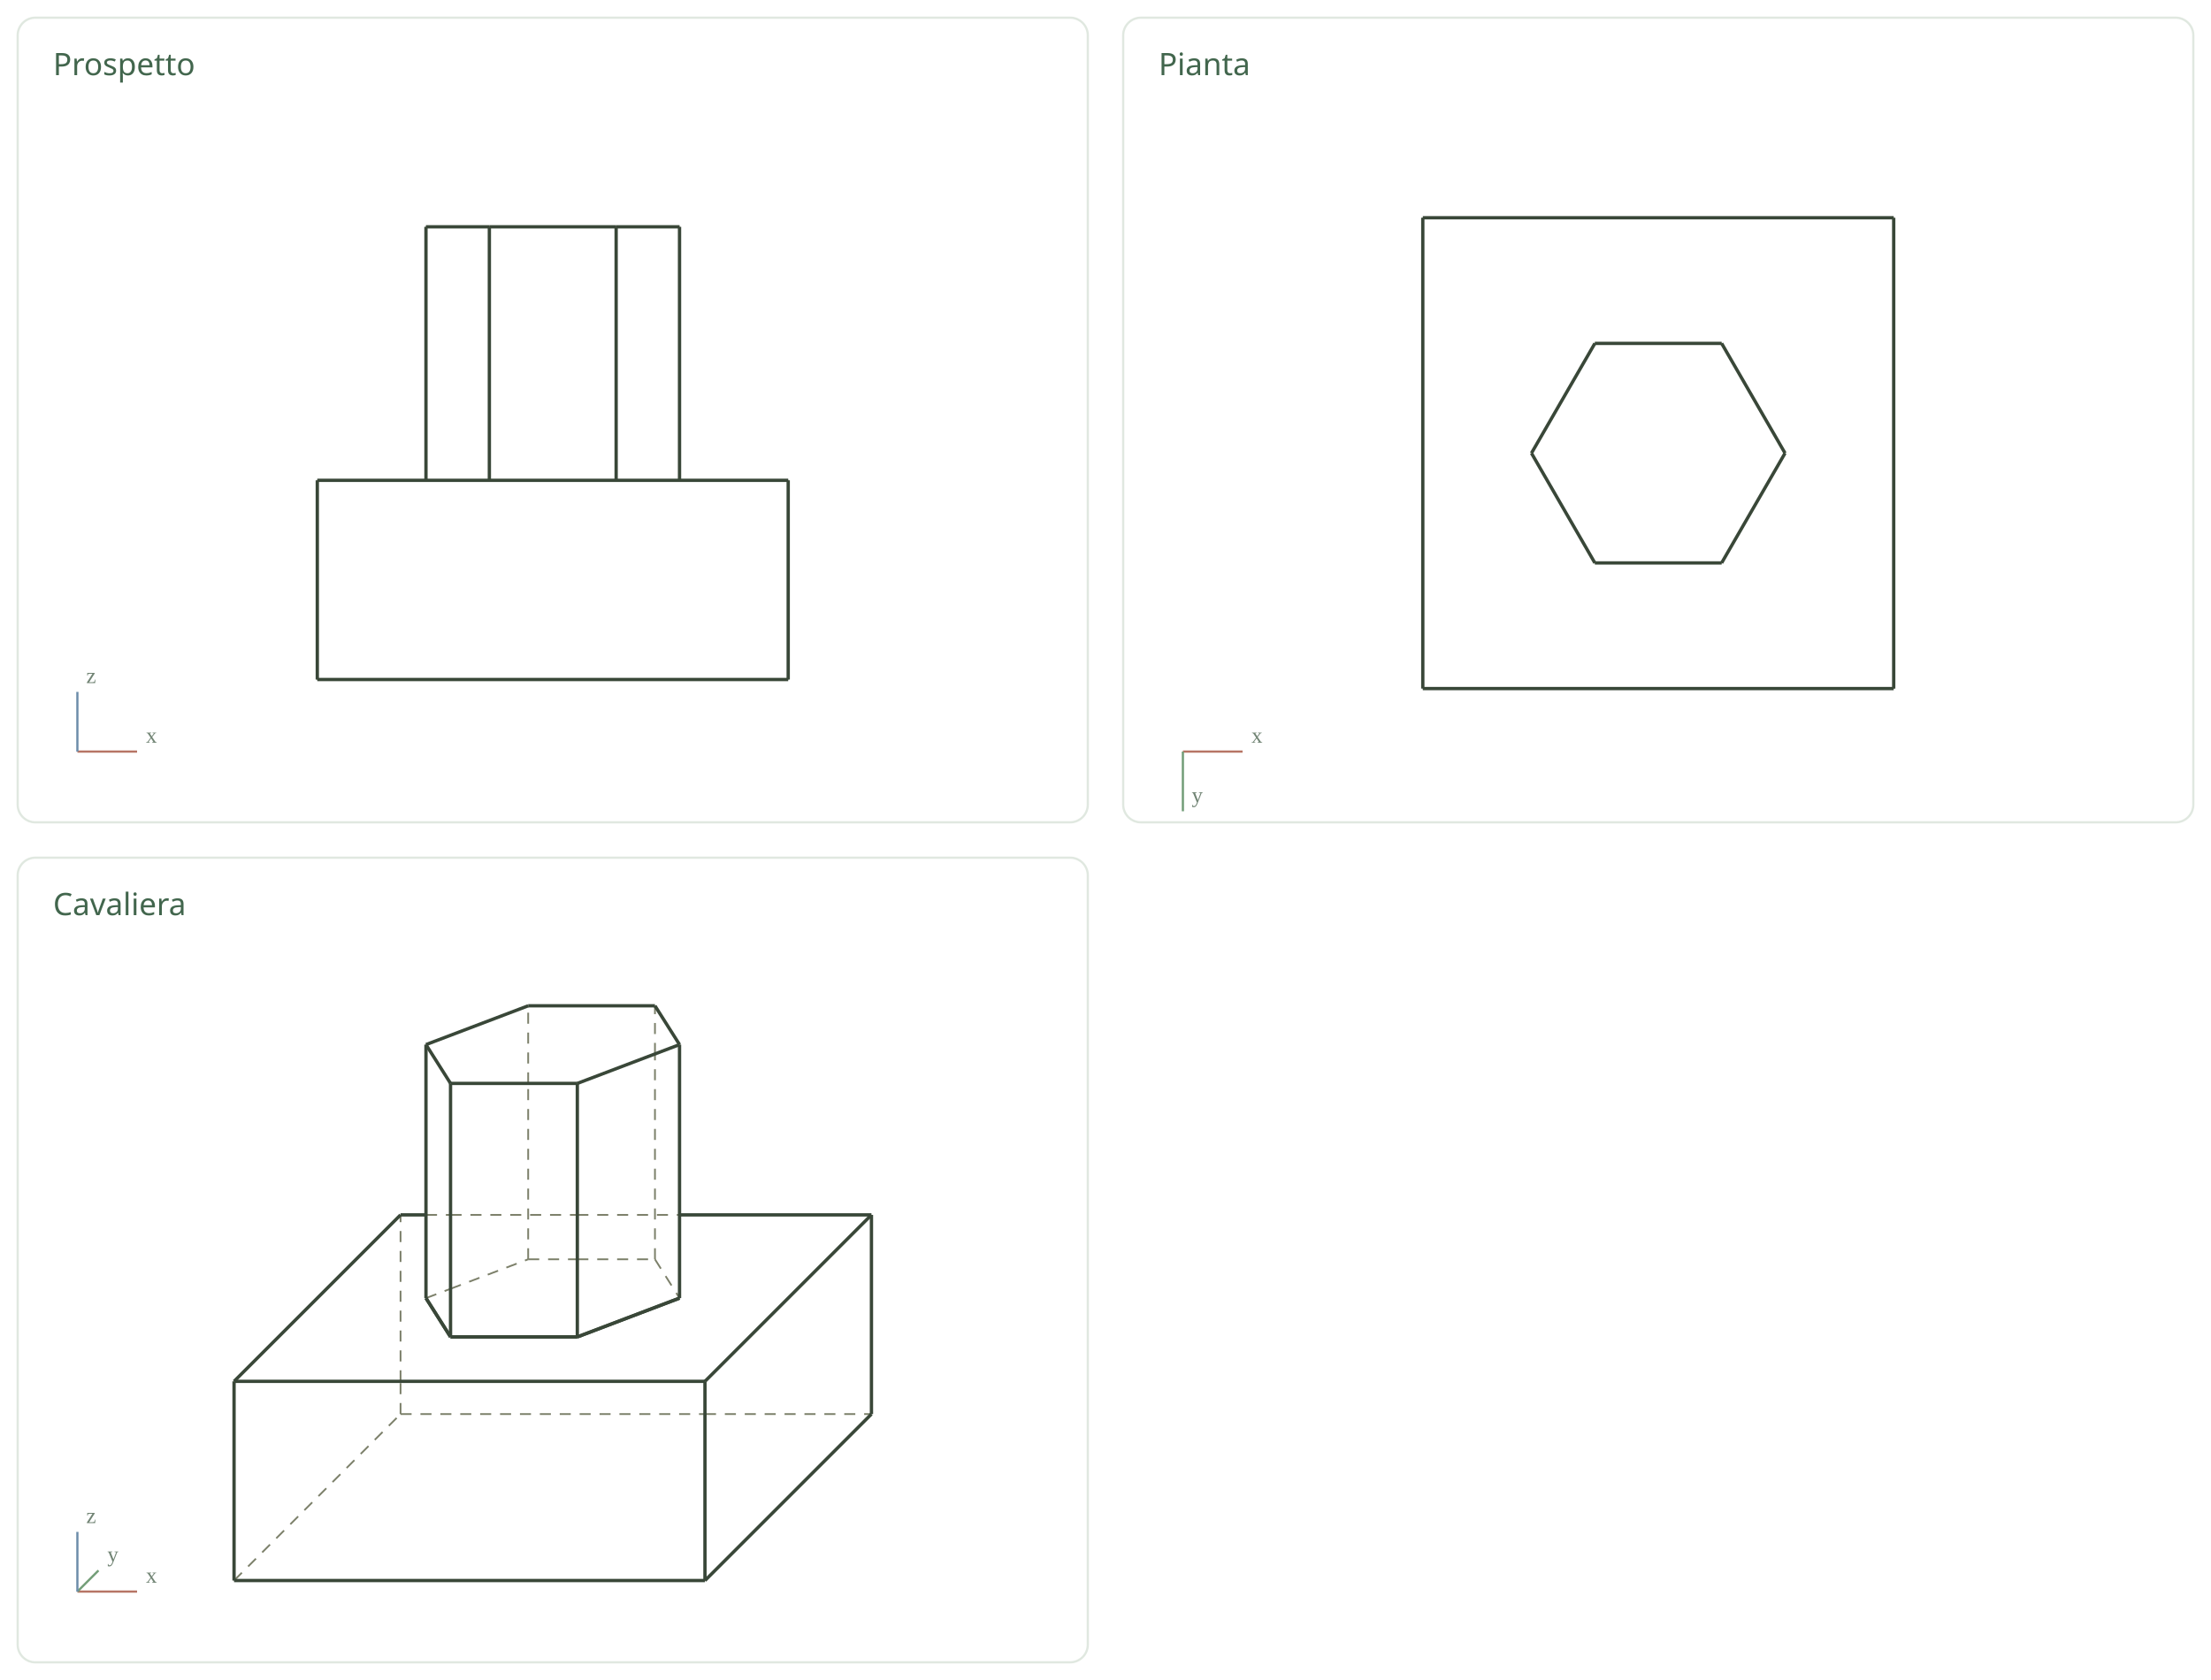
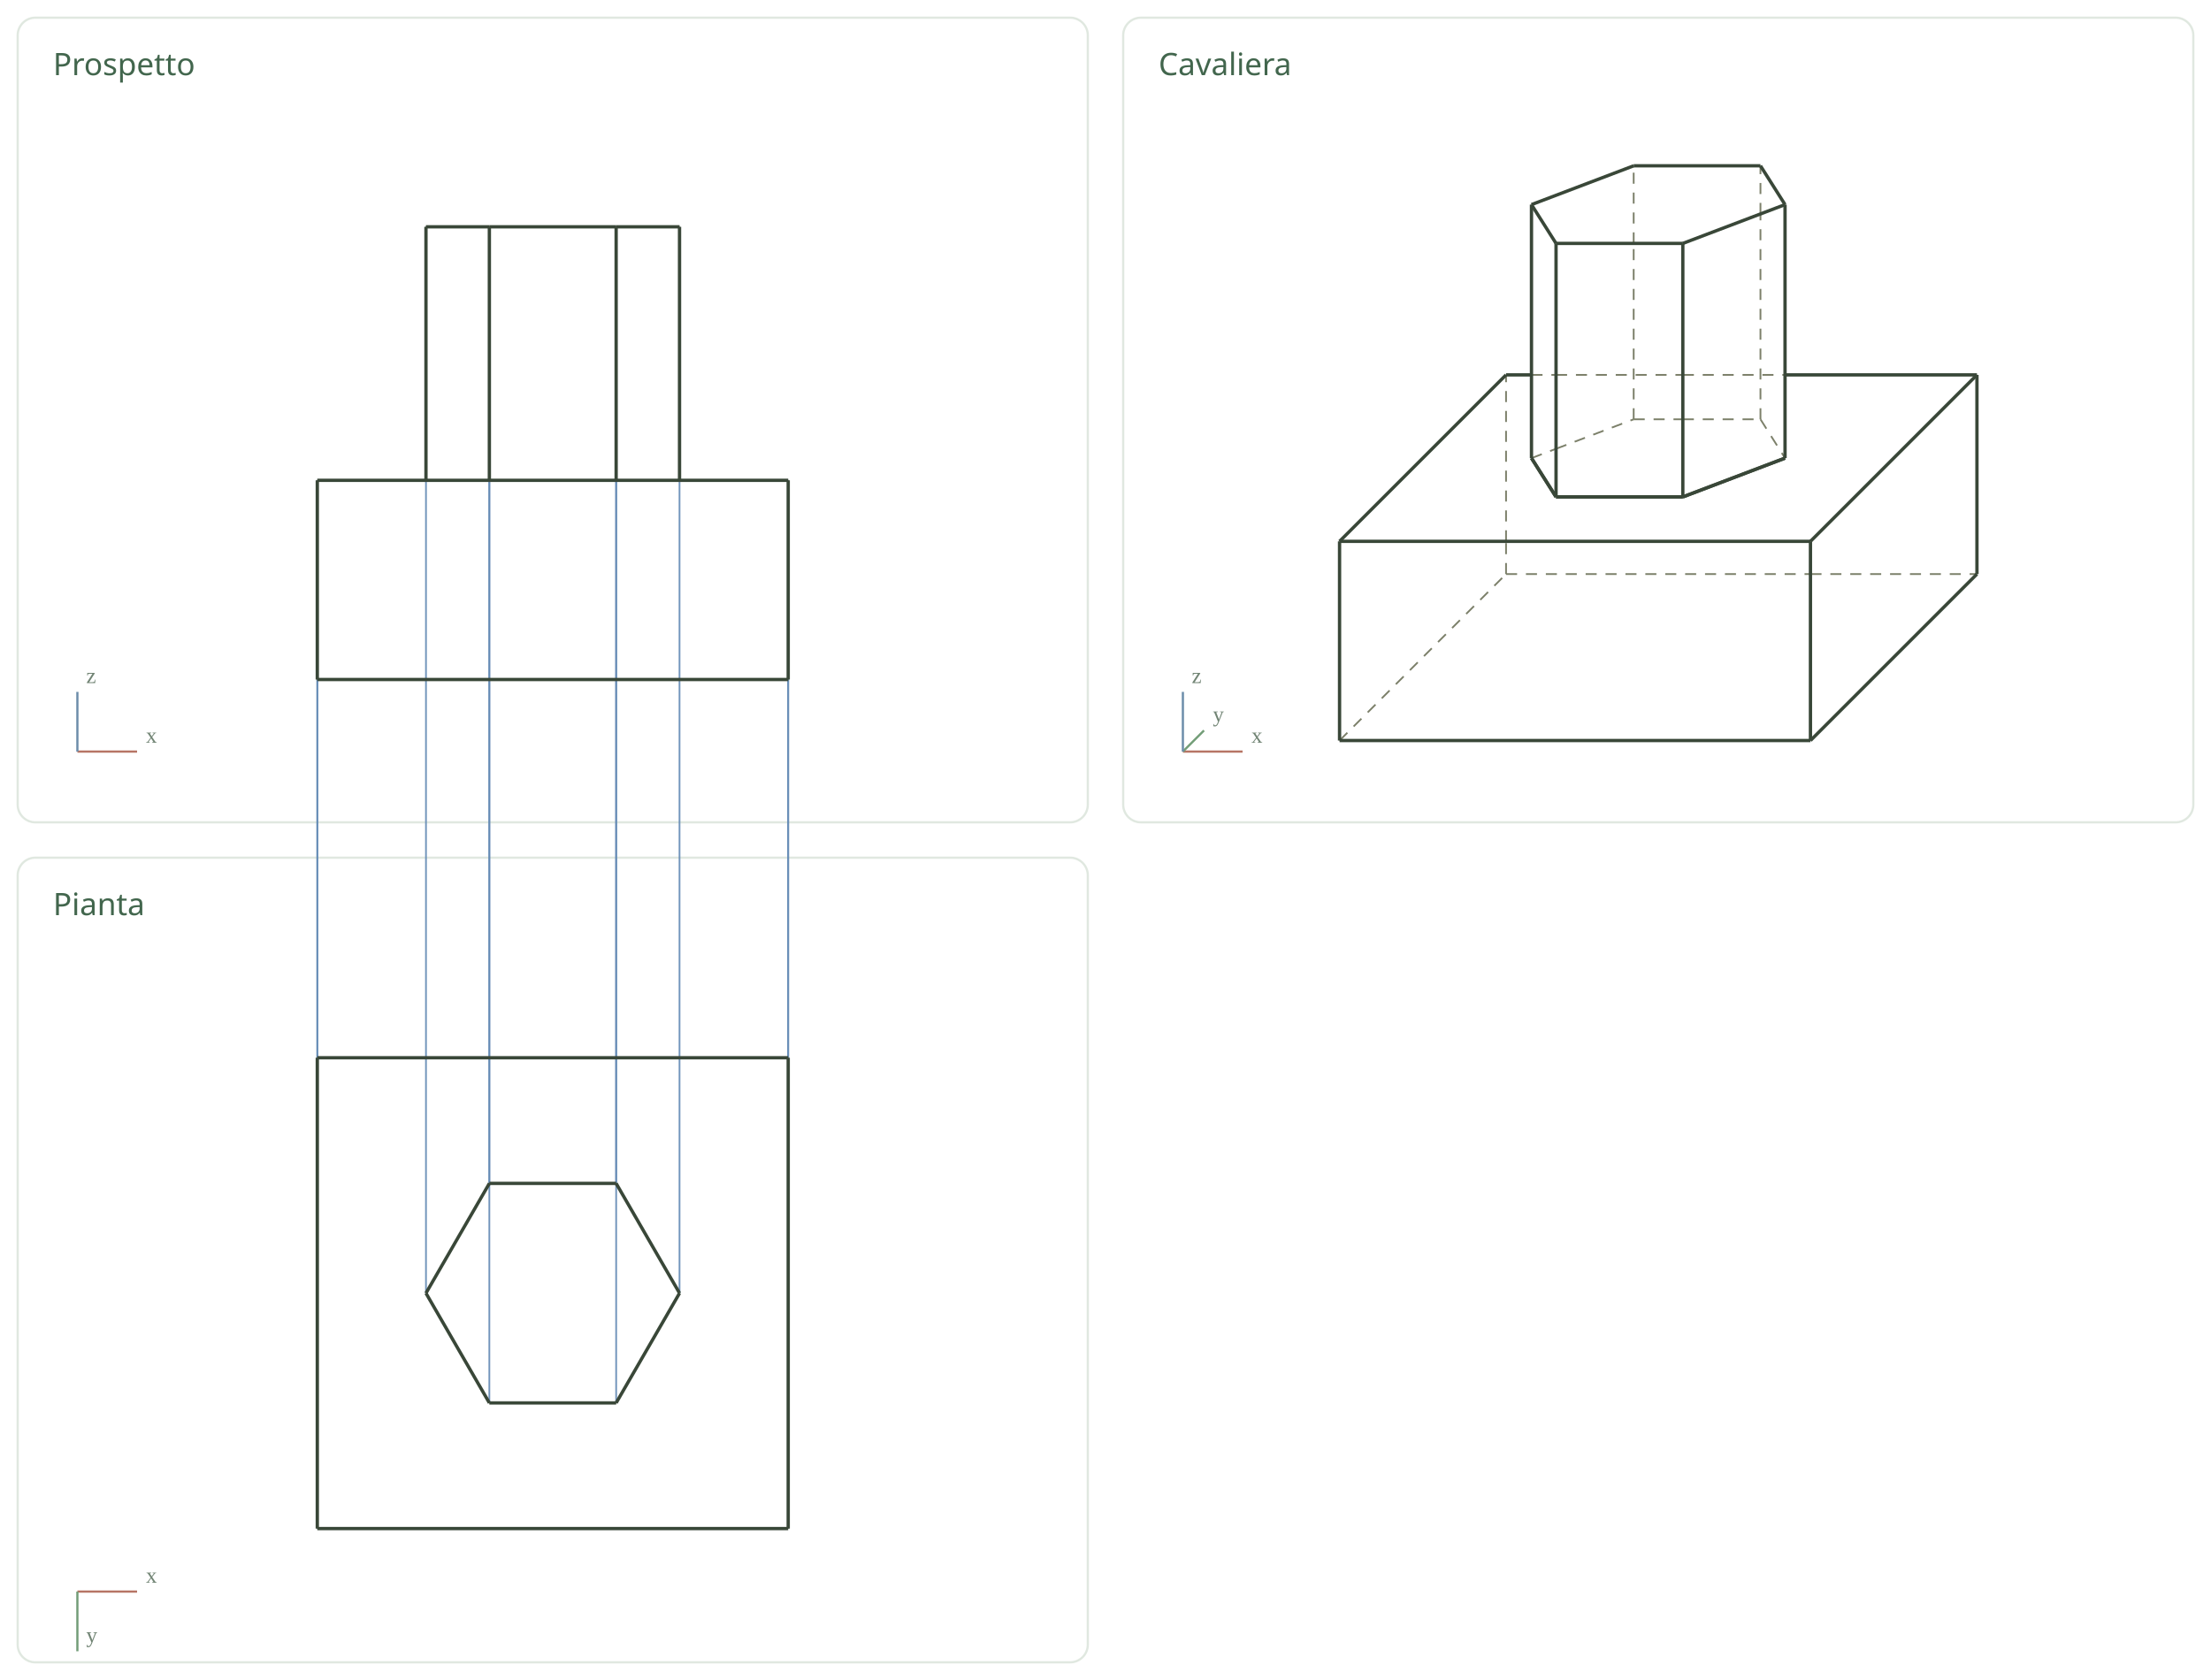
<svg xmlns="http://www.w3.org/2000/svg" id="drawing" role="img" aria-label="Assonometria del solido selezionato" viewBox="0 0 1000 760" width="1000" height="760">
  <rect x="0" y="0" width="1000" height="760" fill="#ffffff" />
  <g>
    <rect x="8" y="8" width="484" height="364" rx="8" fill="white" stroke="#e0e8e0" />
+     <rect x="8" y="388" width="484" height="364" rx="8" fill="white" stroke="#e0e8e0" />
    <rect x="508" y="8" width="484" height="364" rx="8" fill="white" stroke="#e0e8e0" />
-     <rect x="8" y="388" width="484" height="364" rx="8" fill="white" stroke="#e0e8e0" />
  </g>
-   <g data-layer="construction" aria-label="Linee di richiamo" fill="none" stroke="#648bb5" stroke-width="0.7" stroke-opacity="0.7" />
+   <g data-layer="construction" aria-label="Linee di richiamo" fill="none" stroke="#648bb5" stroke-width="0.7" stroke-opacity="0.7">
+     <polyline points="143.508,307.396 143.508,478.508" data-guide="front-top" />
+     <polyline points="356.492,307.396 356.492,478.508" data-guide="front-top" />
+     <polyline points="356.492,307.396 356.492,691.492" data-guide="front-top" />
+     <polyline points="143.508,307.396 143.508,691.492" data-guide="front-top" />
+     <polyline points="143.508,217.288 143.508,478.508" data-guide="front-top" />
+     <polyline points="356.492,217.288 356.492,478.508" data-guide="front-top" />
+     <polyline points="356.492,217.288 356.492,691.492" data-guide="front-top" />
+     <polyline points="143.508,217.288 143.508,691.492" data-guide="front-top" />
+     <polyline points="307.342,217.288 307.342,585.001" data-guide="front-top" />
+     <polyline points="278.671,217.288 278.671,634.661" data-guide="front-top" />
+     <polyline points="221.329,217.288 221.329,634.661" data-guide="front-top" />
+     <polyline points="192.658,217.288 192.658,585.001" data-guide="front-top" />
+     <polyline points="221.329,217.288 221.329,535.342" data-guide="front-top" />
+     <polyline points="278.671,217.288 278.671,535.342" data-guide="front-top" />
+     <polyline points="307.342,102.604 307.342,585.001" data-guide="front-top" />
+     <polyline points="278.671,102.604 278.671,634.661" data-guide="front-top" />
+     <polyline points="221.329,102.604 221.329,634.661" data-guide="front-top" />
+     <polyline points="192.658,102.604 192.658,585.001" data-guide="front-top" />
+     <polyline points="221.329,102.604 221.329,535.342" data-guide="front-top" />
+     <polyline points="278.671,102.604 278.671,535.342" data-guide="front-top" />
+   </g>
  <g>
    <text x="24" y="34" fill="#42664d" font-size="14" font-family="sans-serif">Prospetto</text>
    <line x1="143.508" y1="307.396" x2="356.492" y2="307.396" stroke="#7c806a" stroke-width="0.8" stroke-dasharray="5 4" />
    <line x1="356.492" y1="307.396" x2="356.492" y2="217.288" stroke="#7c806a" stroke-width="0.8" stroke-dasharray="5 4" />
    <line x1="143.508" y1="307.396" x2="143.508" y2="217.288" stroke="#7c806a" stroke-width="0.8" stroke-dasharray="5 4" />
    <line x1="143.508" y1="217.288" x2="192.658" y2="217.288" stroke="#7c806a" stroke-width="0.8" stroke-dasharray="5 4" />
    <line x1="192.658" y1="217.288" x2="221.329" y2="217.288" stroke="#7c806a" stroke-width="0.8" stroke-dasharray="5 4" />
    <line x1="221.329" y1="217.288" x2="278.671" y2="217.288" stroke="#7c806a" stroke-width="0.8" stroke-dasharray="5 4" />
    <line x1="278.671" y1="217.288" x2="307.342" y2="217.288" stroke="#7c806a" stroke-width="0.8" stroke-dasharray="5 4" />
    <line x1="307.342" y1="217.288" x2="356.492" y2="217.288" stroke="#7c806a" stroke-width="0.8" stroke-dasharray="5 4" />
    <line x1="278.671" y1="217.288" x2="221.329" y2="217.288" stroke="#7c806a" stroke-width="0.8" stroke-dasharray="5 4" />
    <line x1="221.329" y1="217.288" x2="192.658" y2="217.288" stroke="#7c806a" stroke-width="0.8" stroke-dasharray="5 4" />
    <line x1="192.658" y1="217.288" x2="221.329" y2="217.288" stroke="#7c806a" stroke-width="0.8" stroke-dasharray="5 4" />
    <line x1="221.329" y1="217.288" x2="278.671" y2="217.288" stroke="#7c806a" stroke-width="0.8" stroke-dasharray="5 4" />
    <line x1="278.671" y1="217.288" x2="307.342" y2="217.288" stroke="#7c806a" stroke-width="0.8" stroke-dasharray="5 4" />
    <line x1="307.342" y1="217.288" x2="278.671" y2="217.288" stroke="#7c806a" stroke-width="0.8" stroke-dasharray="5 4" />
    <line x1="307.342" y1="102.604" x2="278.671" y2="102.604" stroke="#7c806a" stroke-width="0.8" stroke-dasharray="5 4" />
    <line x1="278.671" y1="102.604" x2="221.329" y2="102.604" stroke="#7c806a" stroke-width="0.8" stroke-dasharray="5 4" />
    <line x1="221.329" y1="102.604" x2="192.658" y2="102.604" stroke="#7c806a" stroke-width="0.8" stroke-dasharray="5 4" />
    <line x1="278.671" y1="217.288" x2="278.671" y2="102.604" stroke="#7c806a" stroke-width="0.8" stroke-dasharray="5 4" />
    <line x1="221.329" y1="217.288" x2="221.329" y2="102.604" stroke="#7c806a" stroke-width="0.8" stroke-dasharray="5 4" />
    <line x1="356.492" y1="307.396" x2="143.508" y2="307.396" stroke="#394738" stroke-width="1.5" stroke-dasharray="none" />
    <line x1="356.492" y1="307.396" x2="356.492" y2="217.288" stroke="#394738" stroke-width="1.5" stroke-dasharray="none" />
    <line x1="356.492" y1="217.288" x2="143.508" y2="217.288" stroke="#394738" stroke-width="1.5" stroke-dasharray="none" />
    <line x1="143.508" y1="217.288" x2="143.508" y2="307.396" stroke="#394738" stroke-width="1.5" stroke-dasharray="none" />
    <line x1="192.658" y1="102.604" x2="221.329" y2="102.604" stroke="#394738" stroke-width="1.5" stroke-dasharray="none" />
    <line x1="221.329" y1="102.604" x2="278.671" y2="102.604" stroke="#394738" stroke-width="1.5" stroke-dasharray="none" />
    <line x1="278.671" y1="102.604" x2="307.342" y2="102.604" stroke="#394738" stroke-width="1.5" stroke-dasharray="none" />
    <line x1="307.342" y1="102.604" x2="307.342" y2="217.288" stroke="#394738" stroke-width="1.5" stroke-dasharray="none" />
    <line x1="192.658" y1="217.288" x2="192.658" y2="102.604" stroke="#394738" stroke-width="1.5" stroke-dasharray="none" />
    <line x1="221.329" y1="217.288" x2="221.329" y2="102.604" stroke="#394738" stroke-width="1.5" stroke-dasharray="none" />
    <line x1="278.671" y1="217.288" x2="278.671" y2="102.604" stroke="#394738" stroke-width="1.5" stroke-dasharray="none" />
    <line x1="35" y1="340" x2="62" y2="340" stroke="#b77565" stroke-width="1" />
    <text x="66" y="336" fill="#718474" font-size="10">x</text>
    <line x1="35" y1="340" x2="35" y2="313" stroke="#6c8daa" stroke-width="1" />
    <text x="39" y="309" fill="#718474" font-size="10">z</text>
  </g>
  <g>
-     <text x="524" y="34" fill="#42664d" font-size="14" font-family="sans-serif">Pianta</text>
-     <line x1="643.508" y1="311.492" x2="856.492" y2="311.492" stroke="#7c806a" stroke-width="0.8" stroke-dasharray="5 4" />
-     <line x1="856.492" y1="311.492" x2="856.492" y2="98.508" stroke="#7c806a" stroke-width="0.8" stroke-dasharray="5 4" />
-     <line x1="856.492" y1="98.508" x2="643.508" y2="98.508" stroke="#7c806a" stroke-width="0.8" stroke-dasharray="5 4" />
-     <line x1="643.508" y1="98.508" x2="643.508" y2="311.492" stroke="#7c806a" stroke-width="0.8" stroke-dasharray="5 4" />
-     <line x1="778.671" y1="155.342" x2="721.329" y2="155.342" stroke="#7c806a" stroke-width="0.8" stroke-dasharray="5 4" />
-     <line x1="721.329" y1="155.342" x2="692.658" y2="205.001" stroke="#7c806a" stroke-width="0.8" stroke-dasharray="5 4" />
-     <line x1="692.658" y1="205.001" x2="721.329" y2="254.661" stroke="#7c806a" stroke-width="0.8" stroke-dasharray="5 4" />
-     <line x1="721.329" y1="254.661" x2="778.671" y2="254.661" stroke="#7c806a" stroke-width="0.8" stroke-dasharray="5 4" />
-     <line x1="778.671" y1="254.661" x2="807.342" y2="205.001" stroke="#7c806a" stroke-width="0.8" stroke-dasharray="5 4" />
-     <line x1="807.342" y1="205.001" x2="778.671" y2="155.342" stroke="#7c806a" stroke-width="0.8" stroke-dasharray="5 4" />
-     <line x1="856.492" y1="98.508" x2="643.508" y2="98.508" stroke="#394738" stroke-width="1.5" stroke-dasharray="none" />
-     <line x1="856.492" y1="311.492" x2="856.492" y2="98.508" stroke="#394738" stroke-width="1.5" stroke-dasharray="none" />
-     <line x1="643.508" y1="311.492" x2="856.492" y2="311.492" stroke="#394738" stroke-width="1.5" stroke-dasharray="none" />
-     <line x1="643.508" y1="98.508" x2="643.508" y2="311.492" stroke="#394738" stroke-width="1.5" stroke-dasharray="none" />
-     <line x1="807.342" y1="205.001" x2="778.671" y2="254.661" stroke="#394738" stroke-width="1.5" stroke-dasharray="none" />
-     <line x1="778.671" y1="254.661" x2="721.329" y2="254.661" stroke="#394738" stroke-width="1.5" stroke-dasharray="none" />
-     <line x1="721.329" y1="254.661" x2="692.658" y2="205.001" stroke="#394738" stroke-width="1.5" stroke-dasharray="none" />
-     <line x1="692.658" y1="205.001" x2="721.329" y2="155.342" stroke="#394738" stroke-width="1.5" stroke-dasharray="none" />
-     <line x1="721.329" y1="155.342" x2="778.671" y2="155.342" stroke="#394738" stroke-width="1.5" stroke-dasharray="none" />
-     <line x1="778.671" y1="155.342" x2="807.342" y2="205.001" stroke="#394738" stroke-width="1.5" stroke-dasharray="none" />
+     <text x="24" y="414" fill="#42664d" font-size="14" font-family="sans-serif">Pianta</text>
+     <line x1="143.508" y1="691.492" x2="356.492" y2="691.492" stroke="#7c806a" stroke-width="0.8" stroke-dasharray="5 4" />
+     <line x1="356.492" y1="691.492" x2="356.492" y2="478.508" stroke="#7c806a" stroke-width="0.8" stroke-dasharray="5 4" />
+     <line x1="356.492" y1="478.508" x2="143.508" y2="478.508" stroke="#7c806a" stroke-width="0.8" stroke-dasharray="5 4" />
+     <line x1="143.508" y1="478.508" x2="143.508" y2="691.492" stroke="#7c806a" stroke-width="0.8" stroke-dasharray="5 4" />
+     <line x1="278.671" y1="535.342" x2="221.329" y2="535.342" stroke="#7c806a" stroke-width="0.8" stroke-dasharray="5 4" />
+     <line x1="221.329" y1="535.342" x2="192.658" y2="585.001" stroke="#7c806a" stroke-width="0.8" stroke-dasharray="5 4" />
+     <line x1="192.658" y1="585.001" x2="221.329" y2="634.661" stroke="#7c806a" stroke-width="0.8" stroke-dasharray="5 4" />
+     <line x1="221.329" y1="634.661" x2="278.671" y2="634.661" stroke="#7c806a" stroke-width="0.8" stroke-dasharray="5 4" />
+     <line x1="278.671" y1="634.661" x2="307.342" y2="585.001" stroke="#7c806a" stroke-width="0.8" stroke-dasharray="5 4" />
+     <line x1="307.342" y1="585.001" x2="278.671" y2="535.342" stroke="#7c806a" stroke-width="0.8" stroke-dasharray="5 4" />
+     <line x1="356.492" y1="478.508" x2="143.508" y2="478.508" stroke="#394738" stroke-width="1.5" stroke-dasharray="none" />
+     <line x1="356.492" y1="691.492" x2="356.492" y2="478.508" stroke="#394738" stroke-width="1.5" stroke-dasharray="none" />
+     <line x1="143.508" y1="691.492" x2="356.492" y2="691.492" stroke="#394738" stroke-width="1.5" stroke-dasharray="none" />
+     <line x1="143.508" y1="478.508" x2="143.508" y2="691.492" stroke="#394738" stroke-width="1.5" stroke-dasharray="none" />
+     <line x1="307.342" y1="585.001" x2="278.671" y2="634.661" stroke="#394738" stroke-width="1.5" stroke-dasharray="none" />
+     <line x1="278.671" y1="634.661" x2="221.329" y2="634.661" stroke="#394738" stroke-width="1.5" stroke-dasharray="none" />
+     <line x1="221.329" y1="634.661" x2="192.658" y2="585.001" stroke="#394738" stroke-width="1.5" stroke-dasharray="none" />
+     <line x1="192.658" y1="585.001" x2="221.329" y2="535.342" stroke="#394738" stroke-width="1.5" stroke-dasharray="none" />
+     <line x1="221.329" y1="535.342" x2="278.671" y2="535.342" stroke="#394738" stroke-width="1.5" stroke-dasharray="none" />
+     <line x1="278.671" y1="535.342" x2="307.342" y2="585.001" stroke="#394738" stroke-width="1.5" stroke-dasharray="none" />
+     <line x1="35" y1="720" x2="62" y2="720" stroke="#b77565" stroke-width="1" />
+     <text x="66" y="716" fill="#718474" font-size="10">x</text>
+     <line x1="35" y1="720" x2="35" y2="747" stroke="#729d77" stroke-width="1" />
+     <text x="39" y="743" fill="#718474" font-size="10">y</text>
+   </g>
+   <g>
+     <text x="524" y="34" fill="#42664d" font-size="14" font-family="sans-serif">Cavaliera</text>
+     <line x1="681.159" y1="259.699" x2="818.841" y2="259.699" stroke="#7c806a" stroke-width="0.8" stroke-dasharray="5 4" />
+     <line x1="818.841" y1="259.699" x2="894.142" y2="259.699" stroke="#7c806a" stroke-width="0.8" stroke-dasharray="5 4" />
+     <line x1="605.858" y1="335" x2="681.159" y2="259.699" stroke="#7c806a" stroke-width="0.8" stroke-dasharray="5 4" />
+     <line x1="681.159" y1="259.699" x2="681.159" y2="244.892" stroke="#7c806a" stroke-width="0.8" stroke-dasharray="5 4" />
+     <line x1="681.159" y1="244.892" x2="681.159" y2="169.591" stroke="#7c806a" stroke-width="0.8" stroke-dasharray="5 4" />
+     <line x1="692.659" y1="169.591" x2="703.772" y2="169.591" stroke="#7c806a" stroke-width="0.8" stroke-dasharray="5 4" />
+     <line x1="703.772" y1="169.591" x2="761.114" y2="169.591" stroke="#7c806a" stroke-width="0.8" stroke-dasharray="5 4" />
+     <line x1="761.114" y1="169.591" x2="807.342" y2="169.591" stroke="#7c806a" stroke-width="0.8" stroke-dasharray="5 4" />
+     <line x1="692.659" y1="207.241" x2="703.772" y2="203.02" stroke="#7c806a" stroke-width="0.8" stroke-dasharray="5 4" />
+     <line x1="703.772" y1="203.02" x2="738.887" y2="189.683" stroke="#7c806a" stroke-width="0.8" stroke-dasharray="5 4" />
+     <line x1="738.887" y1="189.683" x2="761.114" y2="189.683" stroke="#7c806a" stroke-width="0.8" stroke-dasharray="5 4" />
+     <line x1="761.114" y1="189.683" x2="796.229" y2="189.683" stroke="#7c806a" stroke-width="0.8" stroke-dasharray="5 4" />
+     <line x1="796.229" y1="189.683" x2="807.342" y2="207.241" stroke="#7c806a" stroke-width="0.8" stroke-dasharray="5 4" />
+     <line x1="796.229" y1="189.683" x2="796.229" y2="96.778" stroke="#7c806a" stroke-width="0.8" stroke-dasharray="5 4" />
+     <line x1="796.229" y1="96.778" x2="796.229" y2="75" stroke="#7c806a" stroke-width="0.8" stroke-dasharray="5 4" />
+     <line x1="738.887" y1="189.683" x2="738.887" y2="110.114" stroke="#7c806a" stroke-width="0.8" stroke-dasharray="5 4" />
+     <line x1="738.887" y1="110.114" x2="738.887" y2="75" stroke="#7c806a" stroke-width="0.8" stroke-dasharray="5 4" />
+     <line x1="894.142" y1="259.699" x2="818.841" y2="335" stroke="#394738" stroke-width="1.5" stroke-dasharray="none" />
+     <line x1="818.841" y1="335" x2="605.858" y2="335" stroke="#394738" stroke-width="1.5" stroke-dasharray="none" />
+     <line x1="818.841" y1="335" x2="818.841" y2="244.892" stroke="#394738" stroke-width="1.5" stroke-dasharray="none" />
+     <line x1="818.841" y1="244.892" x2="605.858" y2="244.892" stroke="#394738" stroke-width="1.5" stroke-dasharray="none" />
+     <line x1="605.858" y1="244.892" x2="605.858" y2="335" stroke="#394738" stroke-width="1.5" stroke-dasharray="none" />
+     <line x1="894.142" y1="259.699" x2="894.142" y2="169.591" stroke="#394738" stroke-width="1.5" stroke-dasharray="none" />
+     <line x1="894.142" y1="169.591" x2="818.841" y2="244.892" stroke="#394738" stroke-width="1.5" stroke-dasharray="none" />
+     <line x1="681.159" y1="169.591" x2="692.659" y2="169.591" stroke="#394738" stroke-width="1.5" stroke-dasharray="none" />
+     <line x1="807.342" y1="169.591" x2="894.142" y2="169.591" stroke="#394738" stroke-width="1.5" stroke-dasharray="none" />
+     <line x1="605.858" y1="244.892" x2="681.159" y2="169.591" stroke="#394738" stroke-width="1.5" stroke-dasharray="none" />
+     <line x1="692.659" y1="207.241" x2="703.772" y2="224.798" stroke="#394738" stroke-width="1.5" stroke-dasharray="none" />
+     <line x1="703.772" y1="224.798" x2="761.114" y2="224.798" stroke="#394738" stroke-width="1.5" stroke-dasharray="none" />
+     <line x1="761.114" y1="224.798" x2="807.342" y2="207.241" stroke="#394738" stroke-width="1.5" stroke-dasharray="none" />
+     <line x1="761.114" y1="224.798" x2="703.772" y2="224.798" stroke="#394738" stroke-width="1.5" stroke-dasharray="none" />
+     <line x1="703.772" y1="224.798" x2="692.659" y2="207.241" stroke="#394738" stroke-width="1.5" stroke-dasharray="none" />
+     <line x1="807.342" y1="207.241" x2="761.114" y2="224.798" stroke="#394738" stroke-width="1.5" stroke-dasharray="none" />
+     <line x1="807.342" y1="92.557" x2="796.229" y2="75" stroke="#394738" stroke-width="1.5" stroke-dasharray="none" />
+     <line x1="796.229" y1="75" x2="738.887" y2="75" stroke="#394738" stroke-width="1.5" stroke-dasharray="none" />
+     <line x1="738.887" y1="75" x2="692.659" y2="92.557" stroke="#394738" stroke-width="1.5" stroke-dasharray="none" />
+     <line x1="692.659" y1="92.557" x2="703.772" y2="110.114" stroke="#394738" stroke-width="1.5" stroke-dasharray="none" />
+     <line x1="703.772" y1="110.114" x2="761.114" y2="110.114" stroke="#394738" stroke-width="1.5" stroke-dasharray="none" />
+     <line x1="761.114" y1="110.114" x2="807.342" y2="92.557" stroke="#394738" stroke-width="1.5" stroke-dasharray="none" />
+     <line x1="807.342" y1="92.557" x2="807.342" y2="207.241" stroke="#394738" stroke-width="1.5" stroke-dasharray="none" />
+     <line x1="692.659" y1="207.241" x2="692.659" y2="92.557" stroke="#394738" stroke-width="1.5" stroke-dasharray="none" />
+     <line x1="703.772" y1="224.798" x2="703.772" y2="110.114" stroke="#394738" stroke-width="1.5" stroke-dasharray="none" />
+     <line x1="761.114" y1="224.798" x2="761.114" y2="110.114" stroke="#394738" stroke-width="1.5" stroke-dasharray="none" />
    <line x1="535" y1="340" x2="562" y2="340" stroke="#b77565" stroke-width="1" />
    <text x="566" y="336" fill="#718474" font-size="10">x</text>
-     <line x1="535" y1="340" x2="535" y2="367" stroke="#729d77" stroke-width="1" />
-     <text x="539" y="363" fill="#718474" font-size="10">y</text>
-   </g>
-   <g>
-     <text x="24" y="414" fill="#42664d" font-size="14" font-family="sans-serif">Cavaliera</text>
-     <line x1="181.159" y1="639.699" x2="318.841" y2="639.699" stroke="#7c806a" stroke-width="0.8" stroke-dasharray="5 4" />
-     <line x1="318.841" y1="639.699" x2="394.142" y2="639.699" stroke="#7c806a" stroke-width="0.8" stroke-dasharray="5 4" />
-     <line x1="105.858" y1="715" x2="181.159" y2="639.699" stroke="#7c806a" stroke-width="0.8" stroke-dasharray="5 4" />
-     <line x1="181.159" y1="639.699" x2="181.159" y2="624.892" stroke="#7c806a" stroke-width="0.8" stroke-dasharray="5 4" />
-     <line x1="181.159" y1="624.892" x2="181.159" y2="549.591" stroke="#7c806a" stroke-width="0.8" stroke-dasharray="5 4" />
-     <line x1="192.659" y1="549.591" x2="203.772" y2="549.591" stroke="#7c806a" stroke-width="0.8" stroke-dasharray="5 4" />
-     <line x1="203.772" y1="549.591" x2="261.114" y2="549.591" stroke="#7c806a" stroke-width="0.8" stroke-dasharray="5 4" />
-     <line x1="261.114" y1="549.591" x2="307.342" y2="549.591" stroke="#7c806a" stroke-width="0.8" stroke-dasharray="5 4" />
-     <line x1="192.659" y1="587.241" x2="203.772" y2="583.02" stroke="#7c806a" stroke-width="0.8" stroke-dasharray="5 4" />
-     <line x1="203.772" y1="583.02" x2="238.887" y2="569.683" stroke="#7c806a" stroke-width="0.8" stroke-dasharray="5 4" />
-     <line x1="238.887" y1="569.683" x2="261.114" y2="569.683" stroke="#7c806a" stroke-width="0.8" stroke-dasharray="5 4" />
-     <line x1="261.114" y1="569.683" x2="296.229" y2="569.683" stroke="#7c806a" stroke-width="0.8" stroke-dasharray="5 4" />
-     <line x1="296.229" y1="569.683" x2="307.342" y2="587.241" stroke="#7c806a" stroke-width="0.8" stroke-dasharray="5 4" />
-     <line x1="296.229" y1="569.683" x2="296.229" y2="476.778" stroke="#7c806a" stroke-width="0.8" stroke-dasharray="5 4" />
-     <line x1="296.229" y1="476.778" x2="296.229" y2="455" stroke="#7c806a" stroke-width="0.8" stroke-dasharray="5 4" />
-     <line x1="238.887" y1="569.683" x2="238.887" y2="490.114" stroke="#7c806a" stroke-width="0.8" stroke-dasharray="5 4" />
-     <line x1="238.887" y1="490.114" x2="238.887" y2="455" stroke="#7c806a" stroke-width="0.8" stroke-dasharray="5 4" />
-     <line x1="394.142" y1="639.699" x2="318.841" y2="715" stroke="#394738" stroke-width="1.5" stroke-dasharray="none" />
-     <line x1="318.841" y1="715" x2="105.858" y2="715" stroke="#394738" stroke-width="1.5" stroke-dasharray="none" />
-     <line x1="318.841" y1="715" x2="318.841" y2="624.892" stroke="#394738" stroke-width="1.5" stroke-dasharray="none" />
-     <line x1="318.841" y1="624.892" x2="105.858" y2="624.892" stroke="#394738" stroke-width="1.5" stroke-dasharray="none" />
-     <line x1="105.858" y1="624.892" x2="105.858" y2="715" stroke="#394738" stroke-width="1.5" stroke-dasharray="none" />
-     <line x1="394.142" y1="639.699" x2="394.142" y2="549.591" stroke="#394738" stroke-width="1.5" stroke-dasharray="none" />
-     <line x1="394.142" y1="549.591" x2="318.841" y2="624.892" stroke="#394738" stroke-width="1.5" stroke-dasharray="none" />
-     <line x1="181.159" y1="549.591" x2="192.659" y2="549.591" stroke="#394738" stroke-width="1.5" stroke-dasharray="none" />
-     <line x1="307.342" y1="549.591" x2="394.142" y2="549.591" stroke="#394738" stroke-width="1.5" stroke-dasharray="none" />
-     <line x1="105.858" y1="624.892" x2="181.159" y2="549.591" stroke="#394738" stroke-width="1.5" stroke-dasharray="none" />
-     <line x1="192.659" y1="587.241" x2="203.772" y2="604.798" stroke="#394738" stroke-width="1.5" stroke-dasharray="none" />
-     <line x1="203.772" y1="604.798" x2="261.114" y2="604.798" stroke="#394738" stroke-width="1.5" stroke-dasharray="none" />
-     <line x1="261.114" y1="604.798" x2="307.342" y2="587.241" stroke="#394738" stroke-width="1.5" stroke-dasharray="none" />
-     <line x1="261.114" y1="604.798" x2="203.772" y2="604.798" stroke="#394738" stroke-width="1.5" stroke-dasharray="none" />
-     <line x1="203.772" y1="604.798" x2="192.659" y2="587.241" stroke="#394738" stroke-width="1.5" stroke-dasharray="none" />
-     <line x1="307.342" y1="587.241" x2="261.114" y2="604.798" stroke="#394738" stroke-width="1.5" stroke-dasharray="none" />
-     <line x1="307.342" y1="472.557" x2="296.229" y2="455" stroke="#394738" stroke-width="1.5" stroke-dasharray="none" />
-     <line x1="296.229" y1="455" x2="238.887" y2="455" stroke="#394738" stroke-width="1.5" stroke-dasharray="none" />
-     <line x1="238.887" y1="455" x2="192.659" y2="472.557" stroke="#394738" stroke-width="1.5" stroke-dasharray="none" />
-     <line x1="192.659" y1="472.557" x2="203.772" y2="490.114" stroke="#394738" stroke-width="1.5" stroke-dasharray="none" />
-     <line x1="203.772" y1="490.114" x2="261.114" y2="490.114" stroke="#394738" stroke-width="1.5" stroke-dasharray="none" />
-     <line x1="261.114" y1="490.114" x2="307.342" y2="472.557" stroke="#394738" stroke-width="1.5" stroke-dasharray="none" />
-     <line x1="307.342" y1="472.557" x2="307.342" y2="587.241" stroke="#394738" stroke-width="1.5" stroke-dasharray="none" />
-     <line x1="192.659" y1="587.241" x2="192.659" y2="472.557" stroke="#394738" stroke-width="1.5" stroke-dasharray="none" />
-     <line x1="203.772" y1="604.798" x2="203.772" y2="490.114" stroke="#394738" stroke-width="1.5" stroke-dasharray="none" />
-     <line x1="261.114" y1="604.798" x2="261.114" y2="490.114" stroke="#394738" stroke-width="1.5" stroke-dasharray="none" />
-     <line x1="35" y1="720" x2="62" y2="720" stroke="#b77565" stroke-width="1" />
-     <text x="66" y="716" fill="#718474" font-size="10">x</text>
-     <line x1="35" y1="720" x2="44.546" y2="710.454" stroke="#729d77" stroke-width="1" />
-     <text x="48.546" y="706.454" fill="#718474" font-size="10">y</text>
-     <line x1="35" y1="720" x2="35" y2="693" stroke="#6c8daa" stroke-width="1" />
-     <text x="39" y="689" fill="#718474" font-size="10">z</text>
+     <line x1="535" y1="340" x2="544.546" y2="330.454" stroke="#729d77" stroke-width="1" />
+     <text x="548.546" y="326.454" fill="#718474" font-size="10">y</text>
+     <line x1="535" y1="340" x2="535" y2="313" stroke="#6c8daa" stroke-width="1" />
+     <text x="539" y="309" fill="#718474" font-size="10">z</text>
  </g>
</svg>
